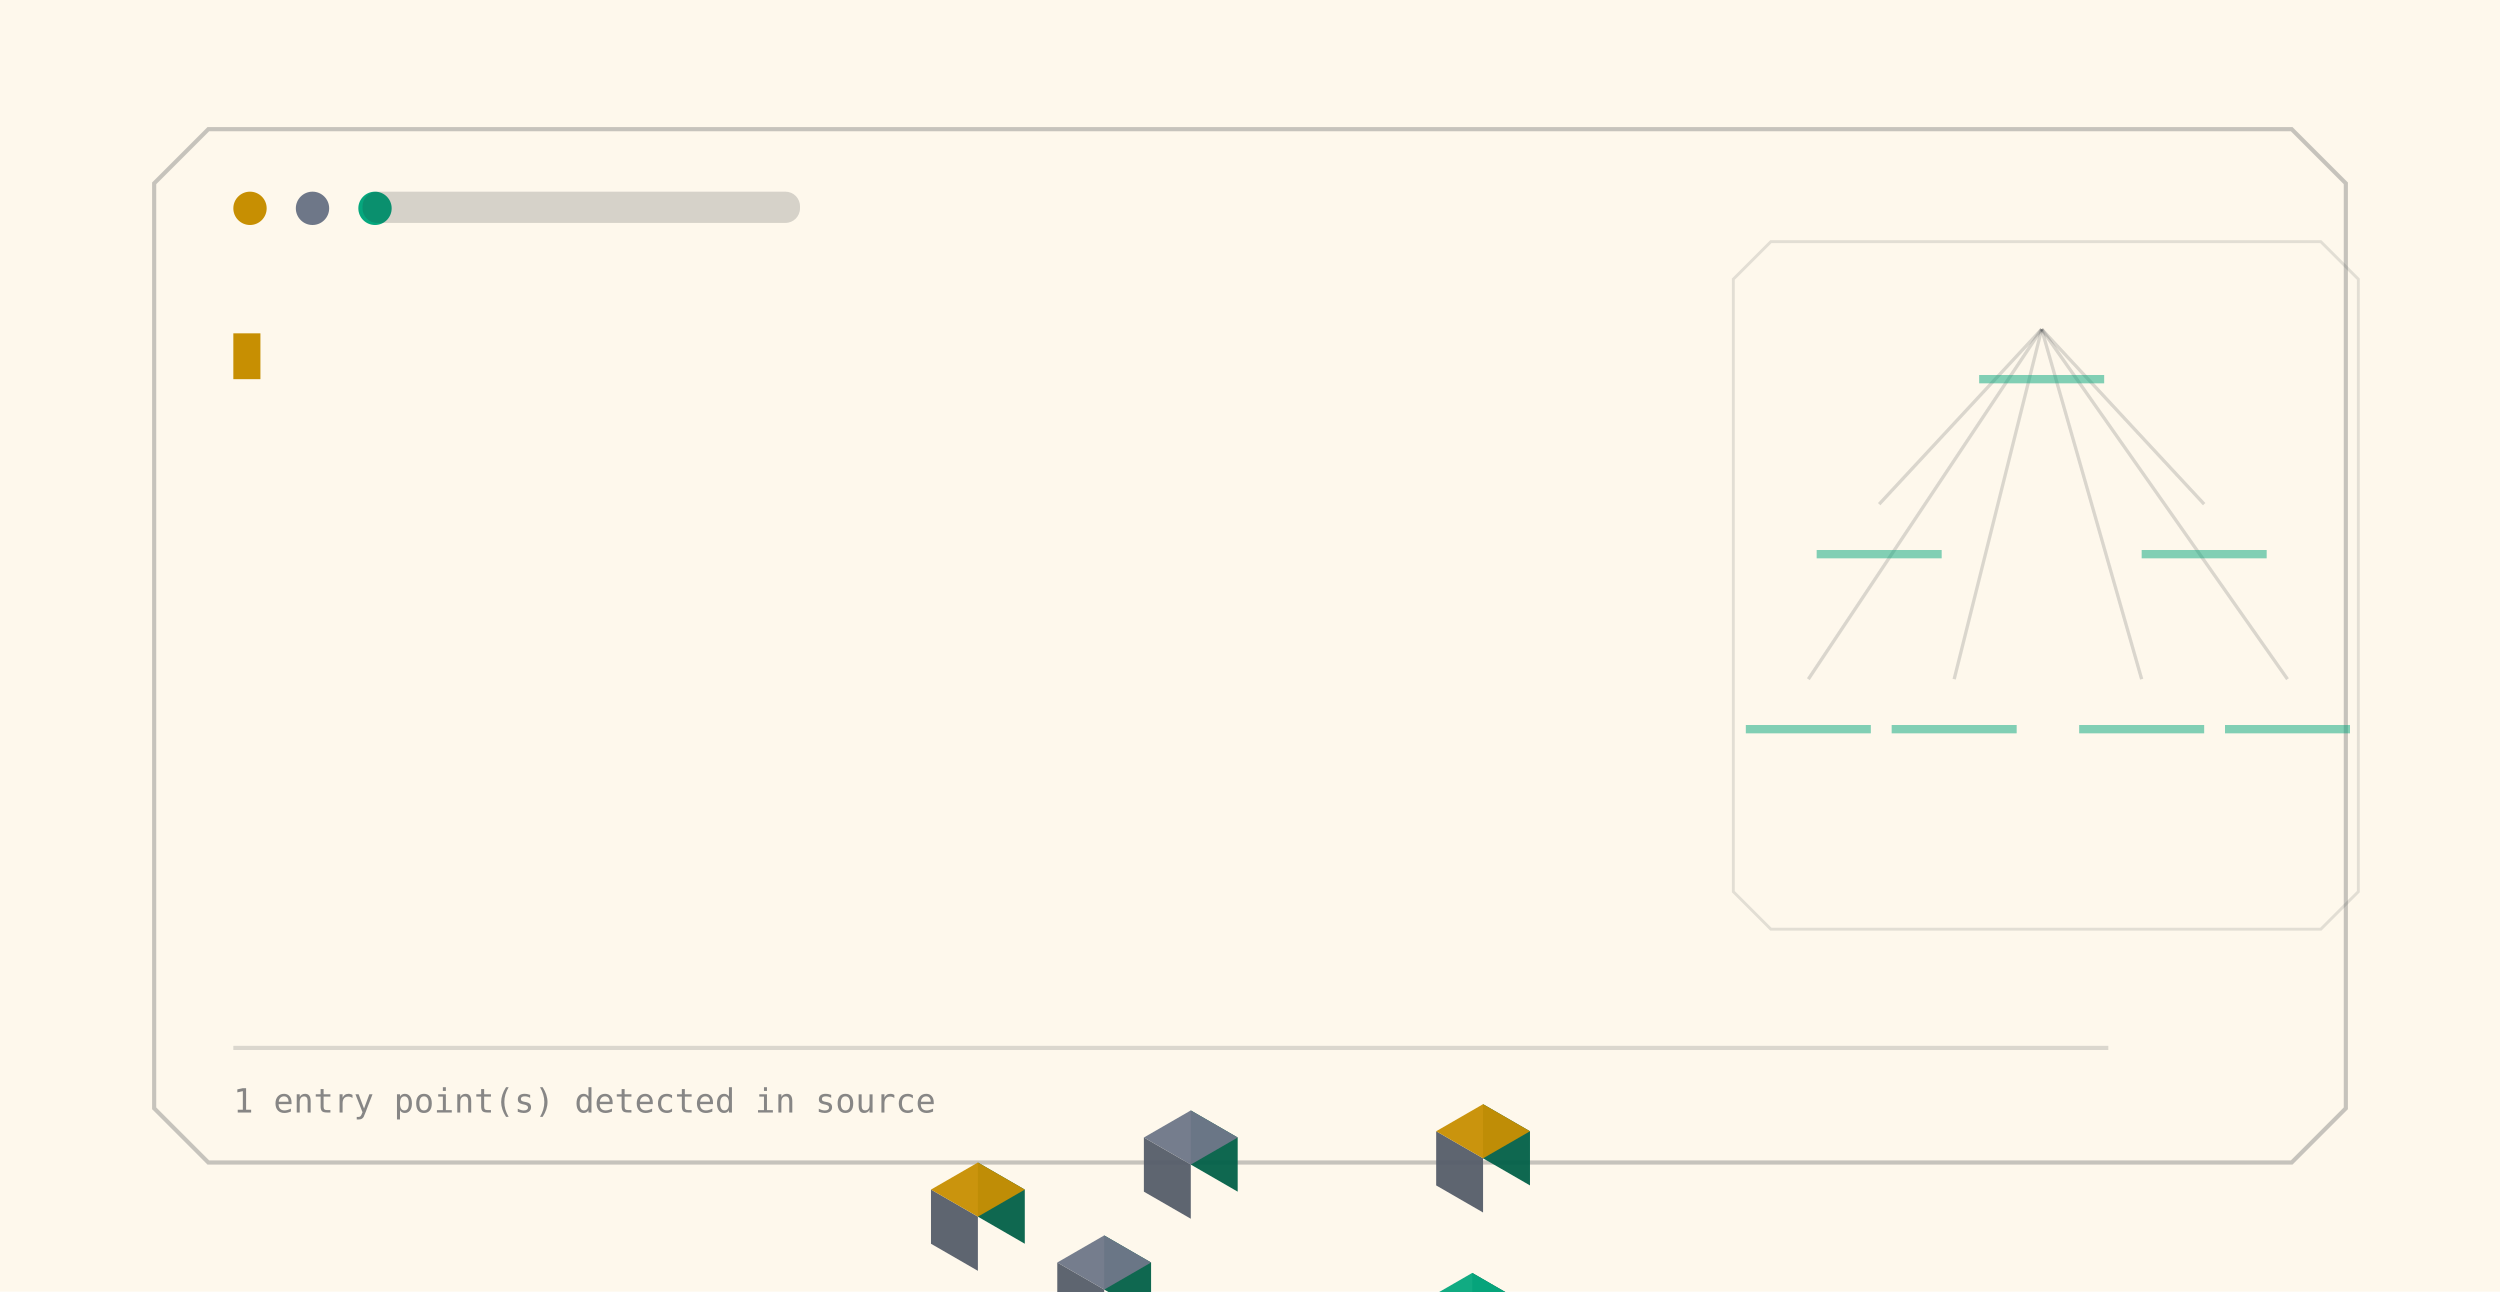
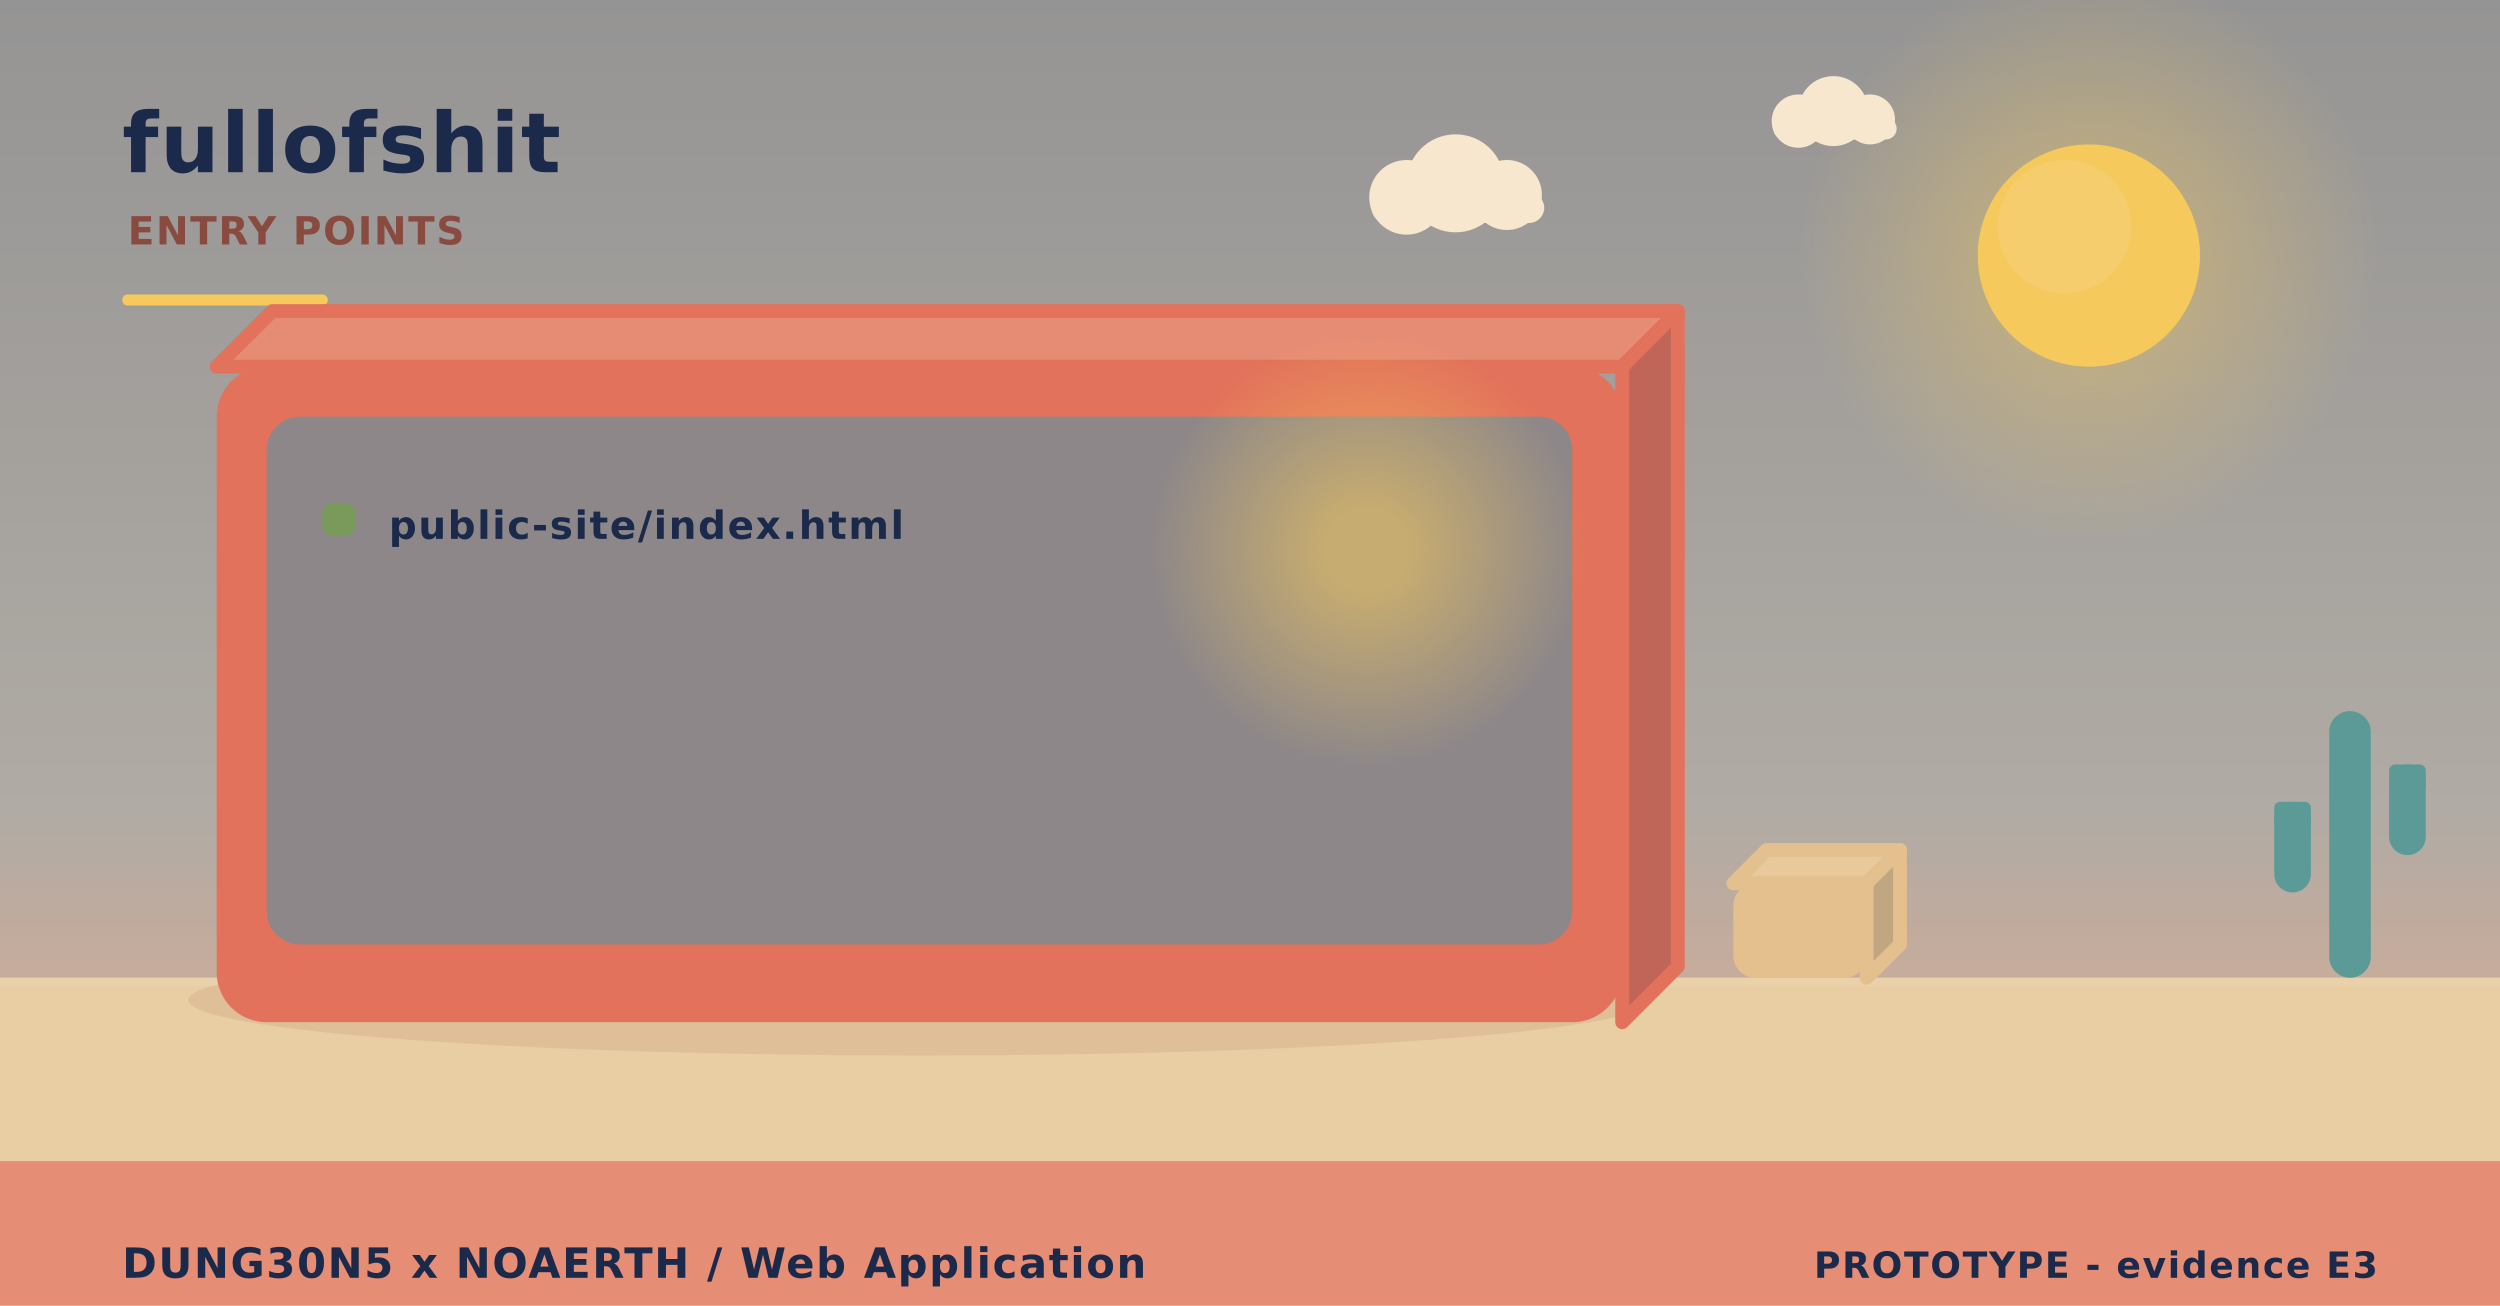
- <svg xmlns="http://www.w3.org/2000/svg" viewBox="0 0 1200 620" width="1200" height="620" role="img" aria-label="fullofshit command surface">
-   <rect width="1200" height="620" fill="#fef8ec" />
-   <defs>
-     <linearGradient id="gt" x1="0" y1="0" x2="1" y2="1">
-       <stop offset="0%" stop-color="#c78f02" />
-       <stop offset="100%" stop-color="#6e7788" />
-     </linearGradient>
-   </defs>
-   <path d="M100.00,62.00 H1100.00 L1126.00,88.00 V532.00 L1100.00,558.00 H100.00 L74.00,532.00 V88.00 Z" fill="none" stroke="rgba(37,40,49,0.300)" stroke-width="2.00" opacity="0.85" />
-   <circle cx="120.00" cy="100.00" r="8.00" fill="#c78f02" opacity="1.00" />
-   <circle cx="150.00" cy="100.00" r="8.00" fill="#6e7788" opacity="1.00" />
-   <circle cx="180.00" cy="100.00" r="8.00" fill="#05a77d" opacity="1.00" />
-   <rect x="174.00" y="92.00" width="210.00" height="15.00" rx="7.00" fill="rgba(37,40,49,0.180)" opacity="1.00" />
-   <text x="112" y="148" font-family="ui-monospace,SFMono-Regular,Menlo,monospace" font-size="21" fill="rgba(37,40,49,0.800)" opacity="0">public-site/index.html<animate attributeName="opacity" values="0;1;1;0" dur="1.5s" begin="0.0s" repeatCount="indefinite" />
-   </text>
-   <rect x="112" y="160" width="13" height="22" fill="#c78f02">
-     <animate attributeName="opacity" values="1;0;1" dur="1.05s" begin="0s" repeatCount="indefinite" />
-   </rect>
-   <path d="M850.00,116.00 H1114.00 L1132.00,134.00 V428.00 L1114.00,446.00 H850.00 L832.00,428.00 V134.00 Z" fill="none" stroke="rgba(37,40,49,0.180)" stroke-width="1.40" opacity="0.70" />
-   <line x1="980.00" y1="158.00" x2="902.00" y2="242.00" stroke="rgba(37,40,49,0.300)" stroke-width="1.60" opacity="0.55" />
-   <line x1="980.00" y1="158.00" x2="1058.00" y2="242.00" stroke="rgba(37,40,49,0.300)" stroke-width="1.60" opacity="0.55" />
-   <line x1="980.00" y1="158.00" x2="868.00" y2="326.00" stroke="rgba(37,40,49,0.300)" stroke-width="1.60" opacity="0.55" />
-   <line x1="980.00" y1="158.00" x2="938.00" y2="326.00" stroke="rgba(37,40,49,0.300)" stroke-width="1.60" opacity="0.55" />
-   <line x1="980.00" y1="158.00" x2="1028.00" y2="326.00" stroke="rgba(37,40,49,0.300)" stroke-width="1.60" opacity="0.55" />
-   <line x1="980.00" y1="158.00" x2="1098.00" y2="326.00" stroke="rgba(37,40,49,0.300)" stroke-width="1.60" opacity="0.55" />
-   <polygon points="711.87,556.00 734.39,569.00 734.39,543.00 711.87,530.00" fill="#036148" opacity="0.95" />
-   <polygon points="689.36,569.00 711.87,582.00 711.87,556.00 689.36,543.00" fill="#565d6a" opacity="0.95" />
-   <polygon points="711.87,530.00 734.39,543.00 711.87,556.00 689.36,543.00" fill="#c78f02" opacity="0.95" />
+ <svg xmlns="http://www.w3.org/2000/svg" width="900" height="470" viewBox="0 0 900 470" role="img" aria-label="fullofshit - how it is operated">
+   <linearGradient id="skyt" x1="0" y1="0" x2="0" y2="1">
+     <stop offset="0" stop-color="#959494" />
+     <stop offset="0.62" stop-color="#b0aba4" />
+     <stop offset="1" stop-color="#f3ad8a" />
+   </linearGradient>
+   <rect width="900" height="470" fill="url(#skyt)" />
+   <radialGradient id="sunt">
+     <stop offset="0.35" stop-color="#f5c95c" stop-opacity="0.34" />
+     <stop offset="1" stop-color="#f5c95c" stop-opacity="0" />
+   </radialGradient>
+   <circle cx="752" cy="92" r="104" fill="url(#sunt)" />
+   <circle cx="752" cy="92" r="40" fill="#f5c95c" />
+   <circle cx="743.2" cy="81.6" r="24" fill="#f5d27e" opacity="0.5" />
  <g>
-     <rect x="950.00" y="180.00" width="60.00" height="4.00" rx="0.00" fill="rgba(5,167,125,0.500)" opacity="1.00" />
-     <animate attributeName="opacity" values="0.25;1.0;0.25" dur="11.9s" begin="0.0s" repeatCount="indefinite" />
+     <circle cx="524" cy="66" r="17.64" fill="#f6e7ce" />
+     <circle cx="506.36" cy="71.04" r="13.44" fill="#f6e7ce" />
+     <circle cx="542.48" cy="70.2" r="12.6" fill="#f6e7ce" />
+     <rect x="493.76" y="69.36" width="62.16" height="10.92" rx="5.46" fill="#f6e7ce" />
+     <animateTransform attributeName="transform" type="translate" values="0 0;24 0;0 0" dur="36s" begin="0s" repeatCount="indefinite" />
  </g>
-   <polygon points="571.58,559.00 594.09,572.00 594.09,546.00 571.58,533.00" fill="#036148" opacity="0.95" />
-   <polygon points="549.06,572.00 571.58,585.00 571.58,559.00 549.06,546.00" fill="#565d6a" opacity="0.95" />
-   <polygon points="571.58,533.00 594.09,546.00 571.58,559.00 549.06,546.00" fill="#6e7788" opacity="0.95" />
  <g>
-     <rect x="872.00" y="264.00" width="60.00" height="4.00" rx="0.00" fill="rgba(5,167,125,0.500)" opacity="1.00" />
-     <animate attributeName="opacity" values="0.25;1.0;0.25" dur="11.9s" begin="0.4s" repeatCount="indefinite" />
+     <circle cx="660" cy="40" r="12.6" fill="#f6e7ce" />
+     <circle cx="647.4" cy="43.6" r="9.6" fill="#f6e7ce" />
+     <circle cx="673.2" cy="43" r="9" fill="#f6e7ce" />
+     <rect x="638.4" y="42.4" width="44.4" height="7.8" rx="3.9" fill="#f6e7ce" />
+     <animateTransform attributeName="transform" type="translate" values="0 0;-18 0;0 0" dur="46s" begin="3s" repeatCount="indefinite" />
  </g>
-   <polygon points="706.68,637.00 729.19,650.00 729.19,624.00 706.68,611.00" fill="#036148" opacity="0.95" />
-   <polygon points="684.16,650.00 706.68,663.00 706.68,637.00 684.16,624.00" fill="#565d6a" opacity="0.95" />
-   <polygon points="706.68,611.00 729.19,624.00 706.68,637.00 684.16,624.00" fill="#05a77d" opacity="0.95" />
+   <rect x="0" y="352" width="900" height="118" fill="#e9cda3" />
+   <rect x="0" y="352" width="900" height="3" fill="#ebd1a9" />
+   <text x="44" y="62" font-family="Verdana,DejaVu Sans,sans-serif" font-size="30" font-weight="700" letter-spacing="0.6" fill="#1b2a4a" text-anchor="start">fullofshit</text>
+   <text x="46" y="88" font-family="Verdana,DejaVu Sans,sans-serif" font-size="14" font-weight="700" letter-spacing="0.6" fill="#894b3f" text-anchor="start">ENTRY POINTS</text>
+   <rect x="44" y="106" width="74" height="4" rx="2" fill="#f5c95c" />
+   <ellipse cx="331" cy="360" rx="263.2" ry="20" fill="rgba(138,90,68,0.11)" />
+   <path d="M78,132 L584,132 L604,112 L98,112 Z" fill="#e68c74" stroke="#e2725b" stroke-width="5" stroke-linejoin="round" />
+   <path d="M584,132 L604,112 L604,348 L584,368 Z" fill="#c06658" stroke="#e2725b" stroke-width="5" stroke-linejoin="round" />
+   <rect x="78" y="132" width="506" height="236" rx="18" fill="#e2725b" />
+   <rect x="96" y="150" width="470" height="190" rx="12" fill="#88888c" opacity="0.94" />
+   <radialGradient id="lamp13217">
+     <stop offset="0.2" stop-color="#f5c95c" stop-opacity="0.55" />
+     <stop offset="1" stop-color="#f5c95c" stop-opacity="0" />
+   </radialGradient>
+   <circle cx="492" cy="198" r="78" fill="url(#lamp13217)" />
+   <rect x="116" y="181" width="12" height="12" rx="4" fill="#7a9a5c" />
  <g>
-     <rect x="1028.00" y="264.00" width="60.00" height="4.00" rx="0.00" fill="rgba(5,167,125,0.500)" opacity="1.00" />
-     <animate attributeName="opacity" values="0.25;1.0;0.25" dur="11.9s" begin="0.8s" repeatCount="indefinite" />
+     <text x="140" y="194" font-family="Verdana,DejaVu Sans,sans-serif" font-size="14" font-weight="700" letter-spacing="0.6" fill="#1b2a4a" text-anchor="start">public-site/index.html</text>
+     <animateTransform attributeName="transform" type="translate" values="0 10;0 0" dur="0.7s" begin="0.4s" fill="freeze" />
  </g>
-   <polygon points="469.39,584.00 491.90,597.00 491.90,571.00 469.39,558.00" fill="#036148" opacity="0.95" />
-   <polygon points="446.87,597.00 469.39,610.00 469.39,584.00 446.87,571.00" fill="#565d6a" opacity="0.95" />
-   <polygon points="469.39,558.00 491.90,571.00 469.39,584.00 446.87,571.00" fill="#c78f02" opacity="0.95" />
-   <g>
-     <rect x="838.00" y="348.00" width="60.00" height="4.00" rx="0.00" fill="rgba(5,167,125,0.500)" opacity="1.00" />
-     <animate attributeName="opacity" values="0.25;1.0;0.25" dur="11.9s" begin="1.2s" repeatCount="indefinite" />
-   </g>
-   <polygon points="530.01,619.00 552.52,632.00 552.52,606.00 530.01,593.00" fill="#036148" opacity="0.95" />
-   <polygon points="507.49,632.00 530.01,645.00 530.01,619.00 507.49,606.00" fill="#565d6a" opacity="0.95" />
-   <polygon points="530.01,593.00 552.52,606.00 530.01,619.00 507.49,606.00" fill="#6e7788" opacity="0.95" />
-   <g>
-     <rect x="908.00" y="348.00" width="60.00" height="4.00" rx="0.00" fill="rgba(5,167,125,0.500)" opacity="1.00" />
-     <animate attributeName="opacity" values="0.25;1.0;0.25" dur="11.9s" begin="1.6s" repeatCount="indefinite" />
-   </g>
-   <polygon points="607.95,664.00 630.47,677.00 630.47,651.00 607.95,638.00" fill="#036148" opacity="0.95" />
-   <polygon points="585.43,677.00 607.95,690.00 607.95,664.00 585.43,651.00" fill="#565d6a" opacity="0.95" />
-   <polygon points="607.95,638.00 630.47,651.00 607.95,664.00 585.43,651.00" fill="#05a77d" opacity="0.95" />
-   <g>
-     <rect x="998.00" y="348.00" width="60.00" height="4.00" rx="0.00" fill="rgba(5,167,125,0.500)" opacity="1.00" />
-     <animate attributeName="opacity" values="0.25;1.0;0.25" dur="11.9s" begin="2.0s" repeatCount="indefinite" />
-   </g>
-   <polygon points="668.57,699.00 691.09,712.00 691.09,686.00 668.57,673.00" fill="#036148" opacity="0.95" />
-   <polygon points="646.05,712.00 668.57,725.00 668.57,699.00 646.05,686.00" fill="#565d6a" opacity="0.95" />
-   <polygon points="668.57,673.00 691.09,686.00 668.57,699.00 646.05,686.00" fill="#c78f02" opacity="0.95" />
-   <g>
-     <rect x="1068.00" y="348.00" width="60.00" height="4.00" rx="0.00" fill="rgba(5,167,125,0.500)" opacity="1.00" />
-     <animate attributeName="opacity" values="0.25;1.0;0.25" dur="11.9s" begin="2.4s" repeatCount="indefinite" />
-   </g>
-   <rect x="112.00" y="502.00" width="900.00" height="2.00" rx="0.00" fill="rgba(37,40,49,0.160)" opacity="1.00" />
-   <text x="112" y="534" font-family="ui-monospace,Menlo,monospace" font-size="16" fill="rgba(37,40,49,0.550)">1 entry point(s) detected in source</text>
+   <path d="M624,318 L672,318 L684,306 L636,306 Z" fill="#e7c99b" stroke="#e3c08d" stroke-width="5" stroke-linejoin="round" />
+   <path d="M672,318 L684,306 L684,340 L672,352 Z" fill="#c1a682" stroke="#e3c08d" stroke-width="5" stroke-linejoin="round" />
+   <rect x="624" y="318" width="48" height="34" rx="8" fill="#e3c08d" />
+   <rect x="838.52" y="256" width="14.96" height="96" rx="7.48" fill="#5b9a97" />
+   <rect x="818.72" y="288.64" width="13.2" height="32.64" rx="6.6" fill="#5b9a97" />
+   <rect x="818.72" y="288.64" width="13.2" height="9.6" rx="2.2" fill="#5b9a97" />
+   <rect x="860.08" y="275.2" width="13.2" height="32.64" rx="6.6" fill="#5b9a97" />
+   <rect x="860.08" y="275.2" width="13.2" height="9.6" rx="2.2" fill="#5b9a97" />
+   <rect x="0" y="418" width="900" height="52" rx="0" fill="#e68972" opacity="0.94" />
+   <text x="44" y="460" font-family="Verdana,DejaVu Sans,sans-serif" font-size="15" font-weight="700" letter-spacing="0.6" fill="#1b2a4a" text-anchor="start">DUNG30N5 x NOAERTH  /  Web Application</text>
+   <text x="856" y="460" font-family="Verdana,DejaVu Sans,sans-serif" font-size="13" font-weight="700" letter-spacing="0.6" fill="#1b2a4a" text-anchor="end">PROTOTYPE  -  evidence E3</text>
</svg>
